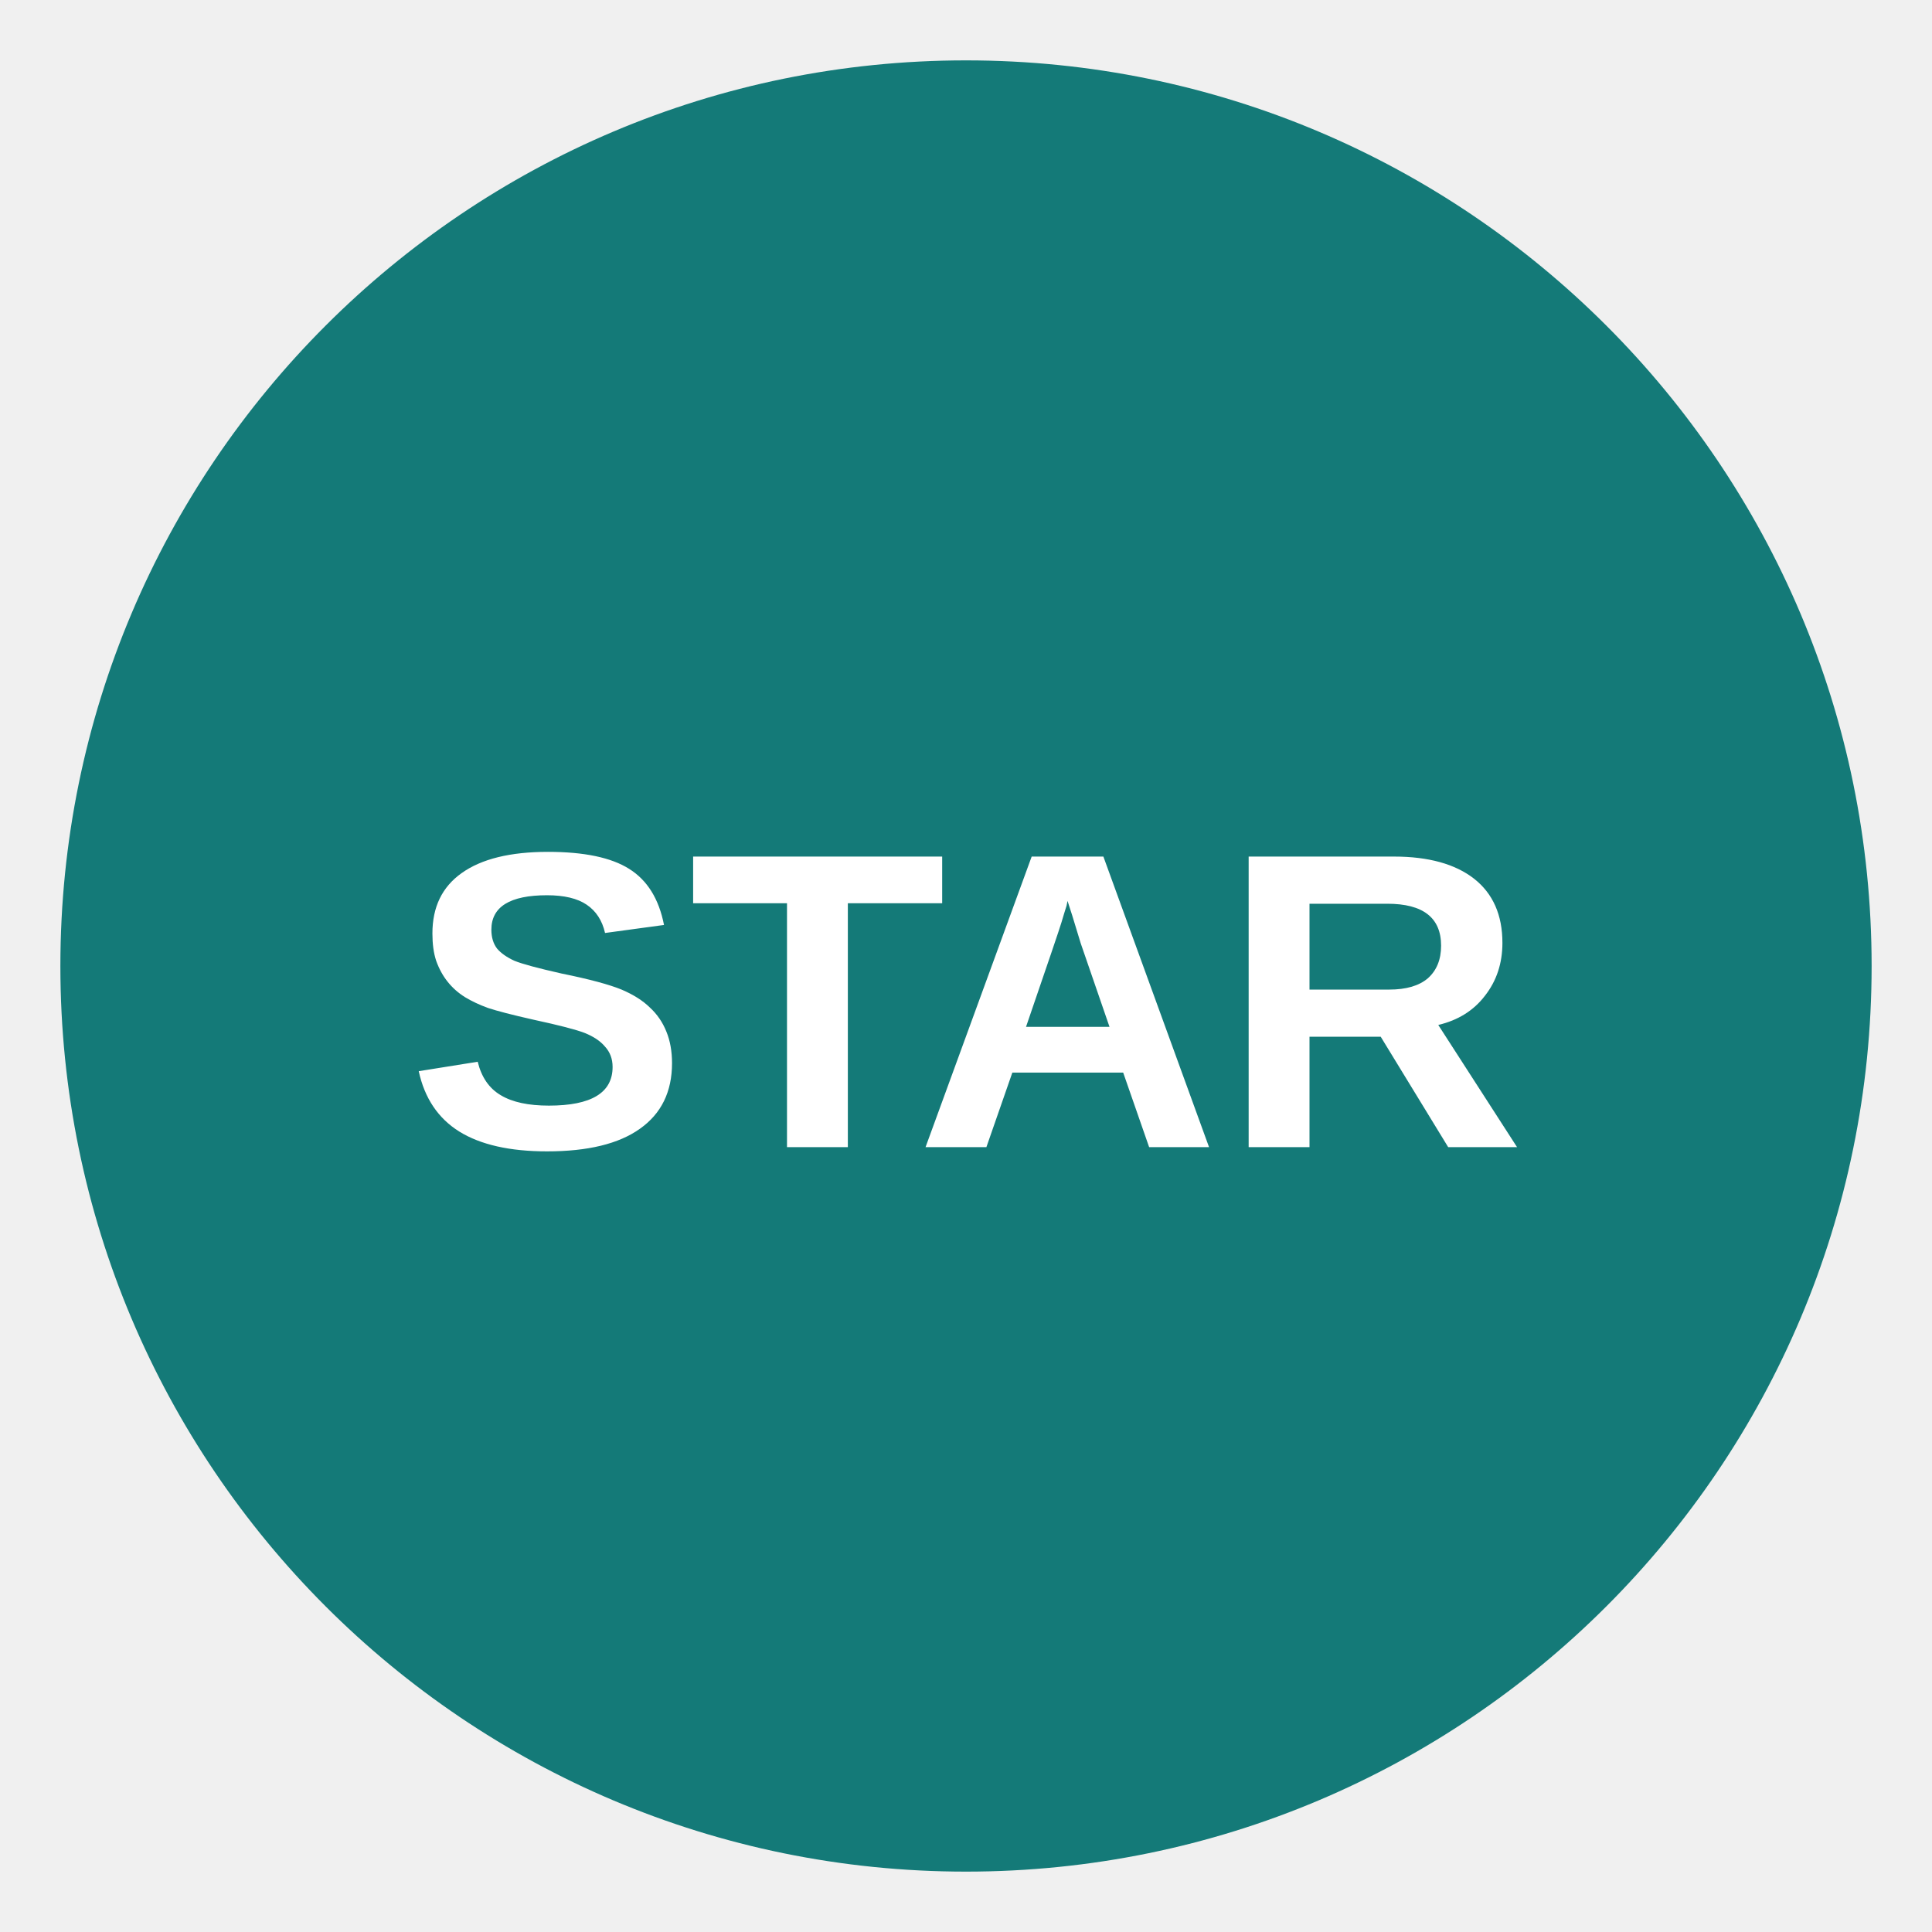
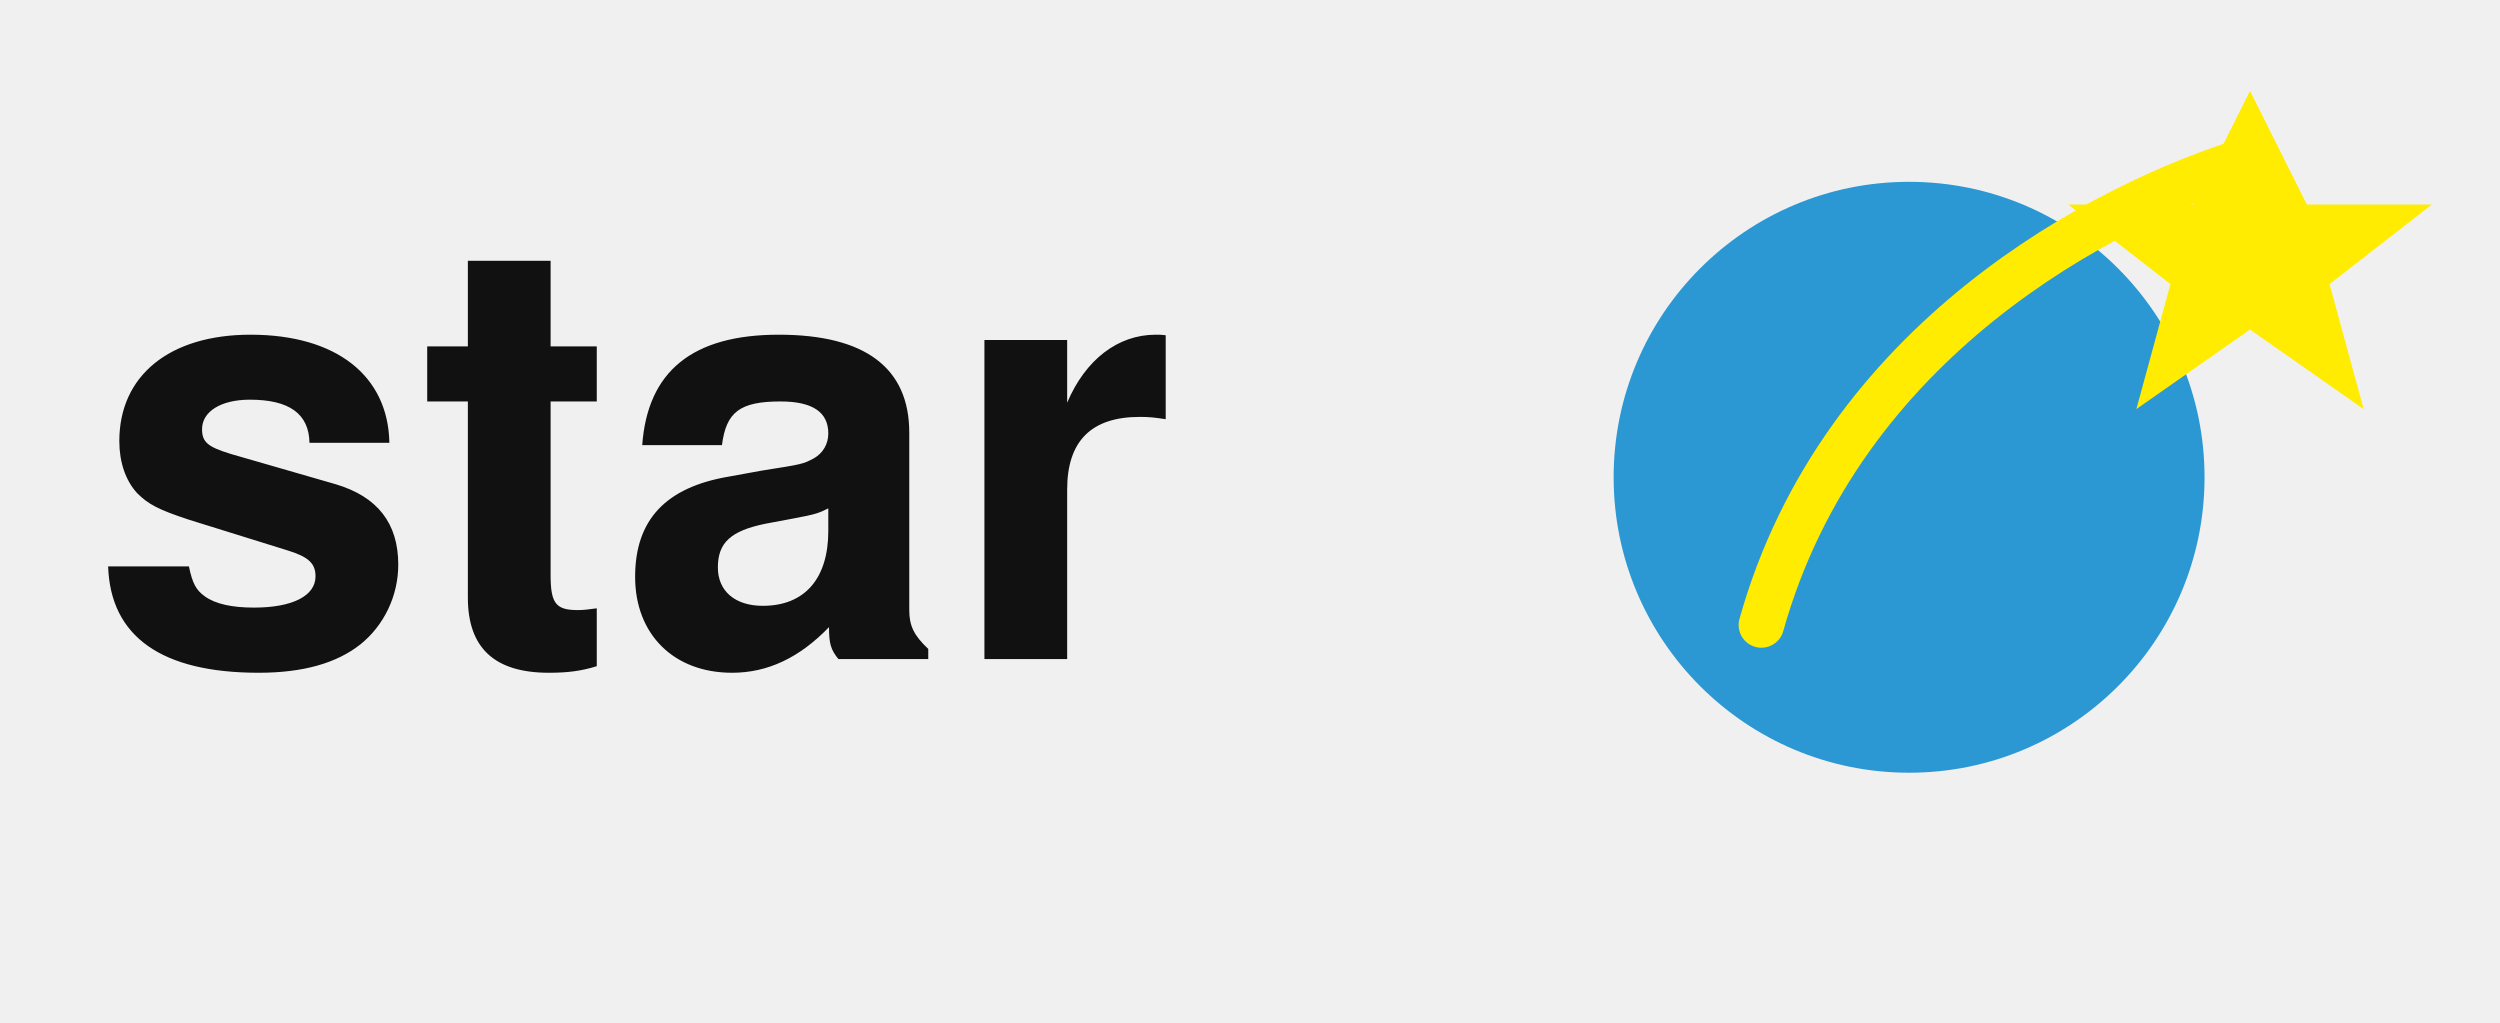
- <svg xmlns="http://www.w3.org/2000/svg" viewBox="0 0 64 64">
-   <circle cx="32" cy="32" r="30" fill="#147a78" />
-   <text x="32" y="38" text-anchor="middle" font-family="Arial,sans-serif" font-weight="700" font-size="14" fill="#fff">STAR</text>
+ <svg xmlns="http://www.w3.org/2000/svg" viewBox="0 0 220 90" role="img">
+   <text x="8" y="58" font-family="Arial Black, Helvetica, Arial, sans-serif" font-weight="900" font-size="52" fill="#111">star</text>
+   <circle cx="168" cy="42" r="26" fill="#2B98D4" />
+   <path d="M155 55 C162 30, 185 18, 198 14" stroke="#FFEC00" stroke-width="4" fill="none" stroke-linecap="round" />
+   <polygon points="198,8 203,18 214,18 205,25 208,36 198,29 188,36 191,25 182,18 193,18" fill="#FFEC00" />
</svg>
